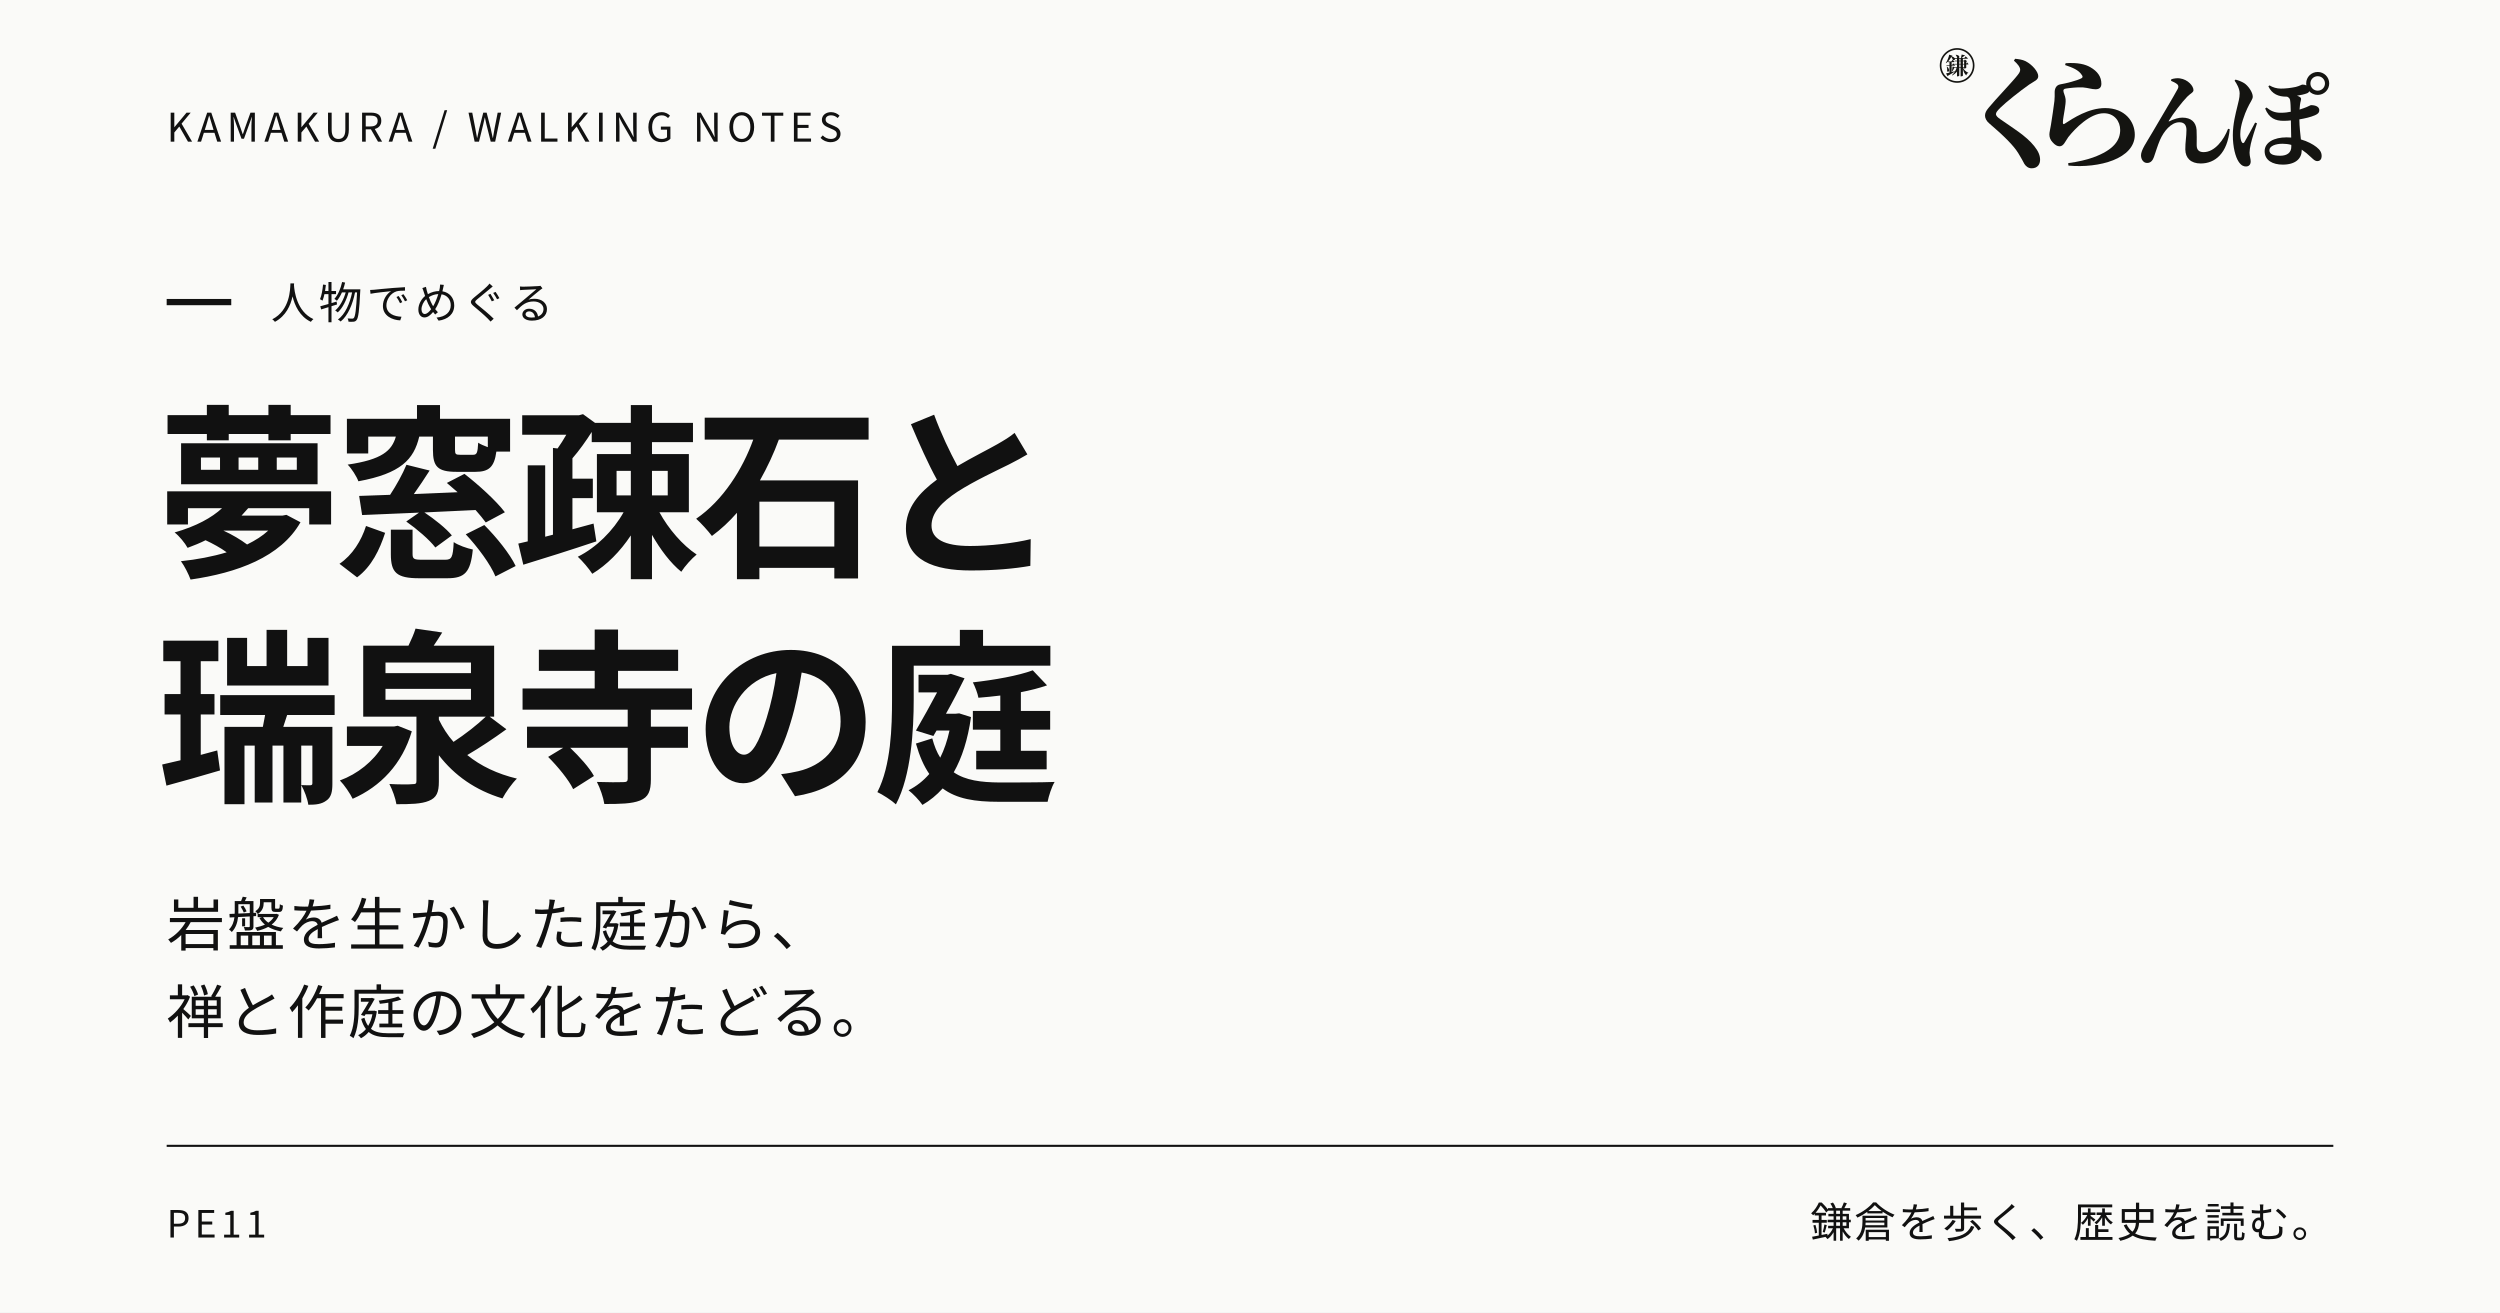
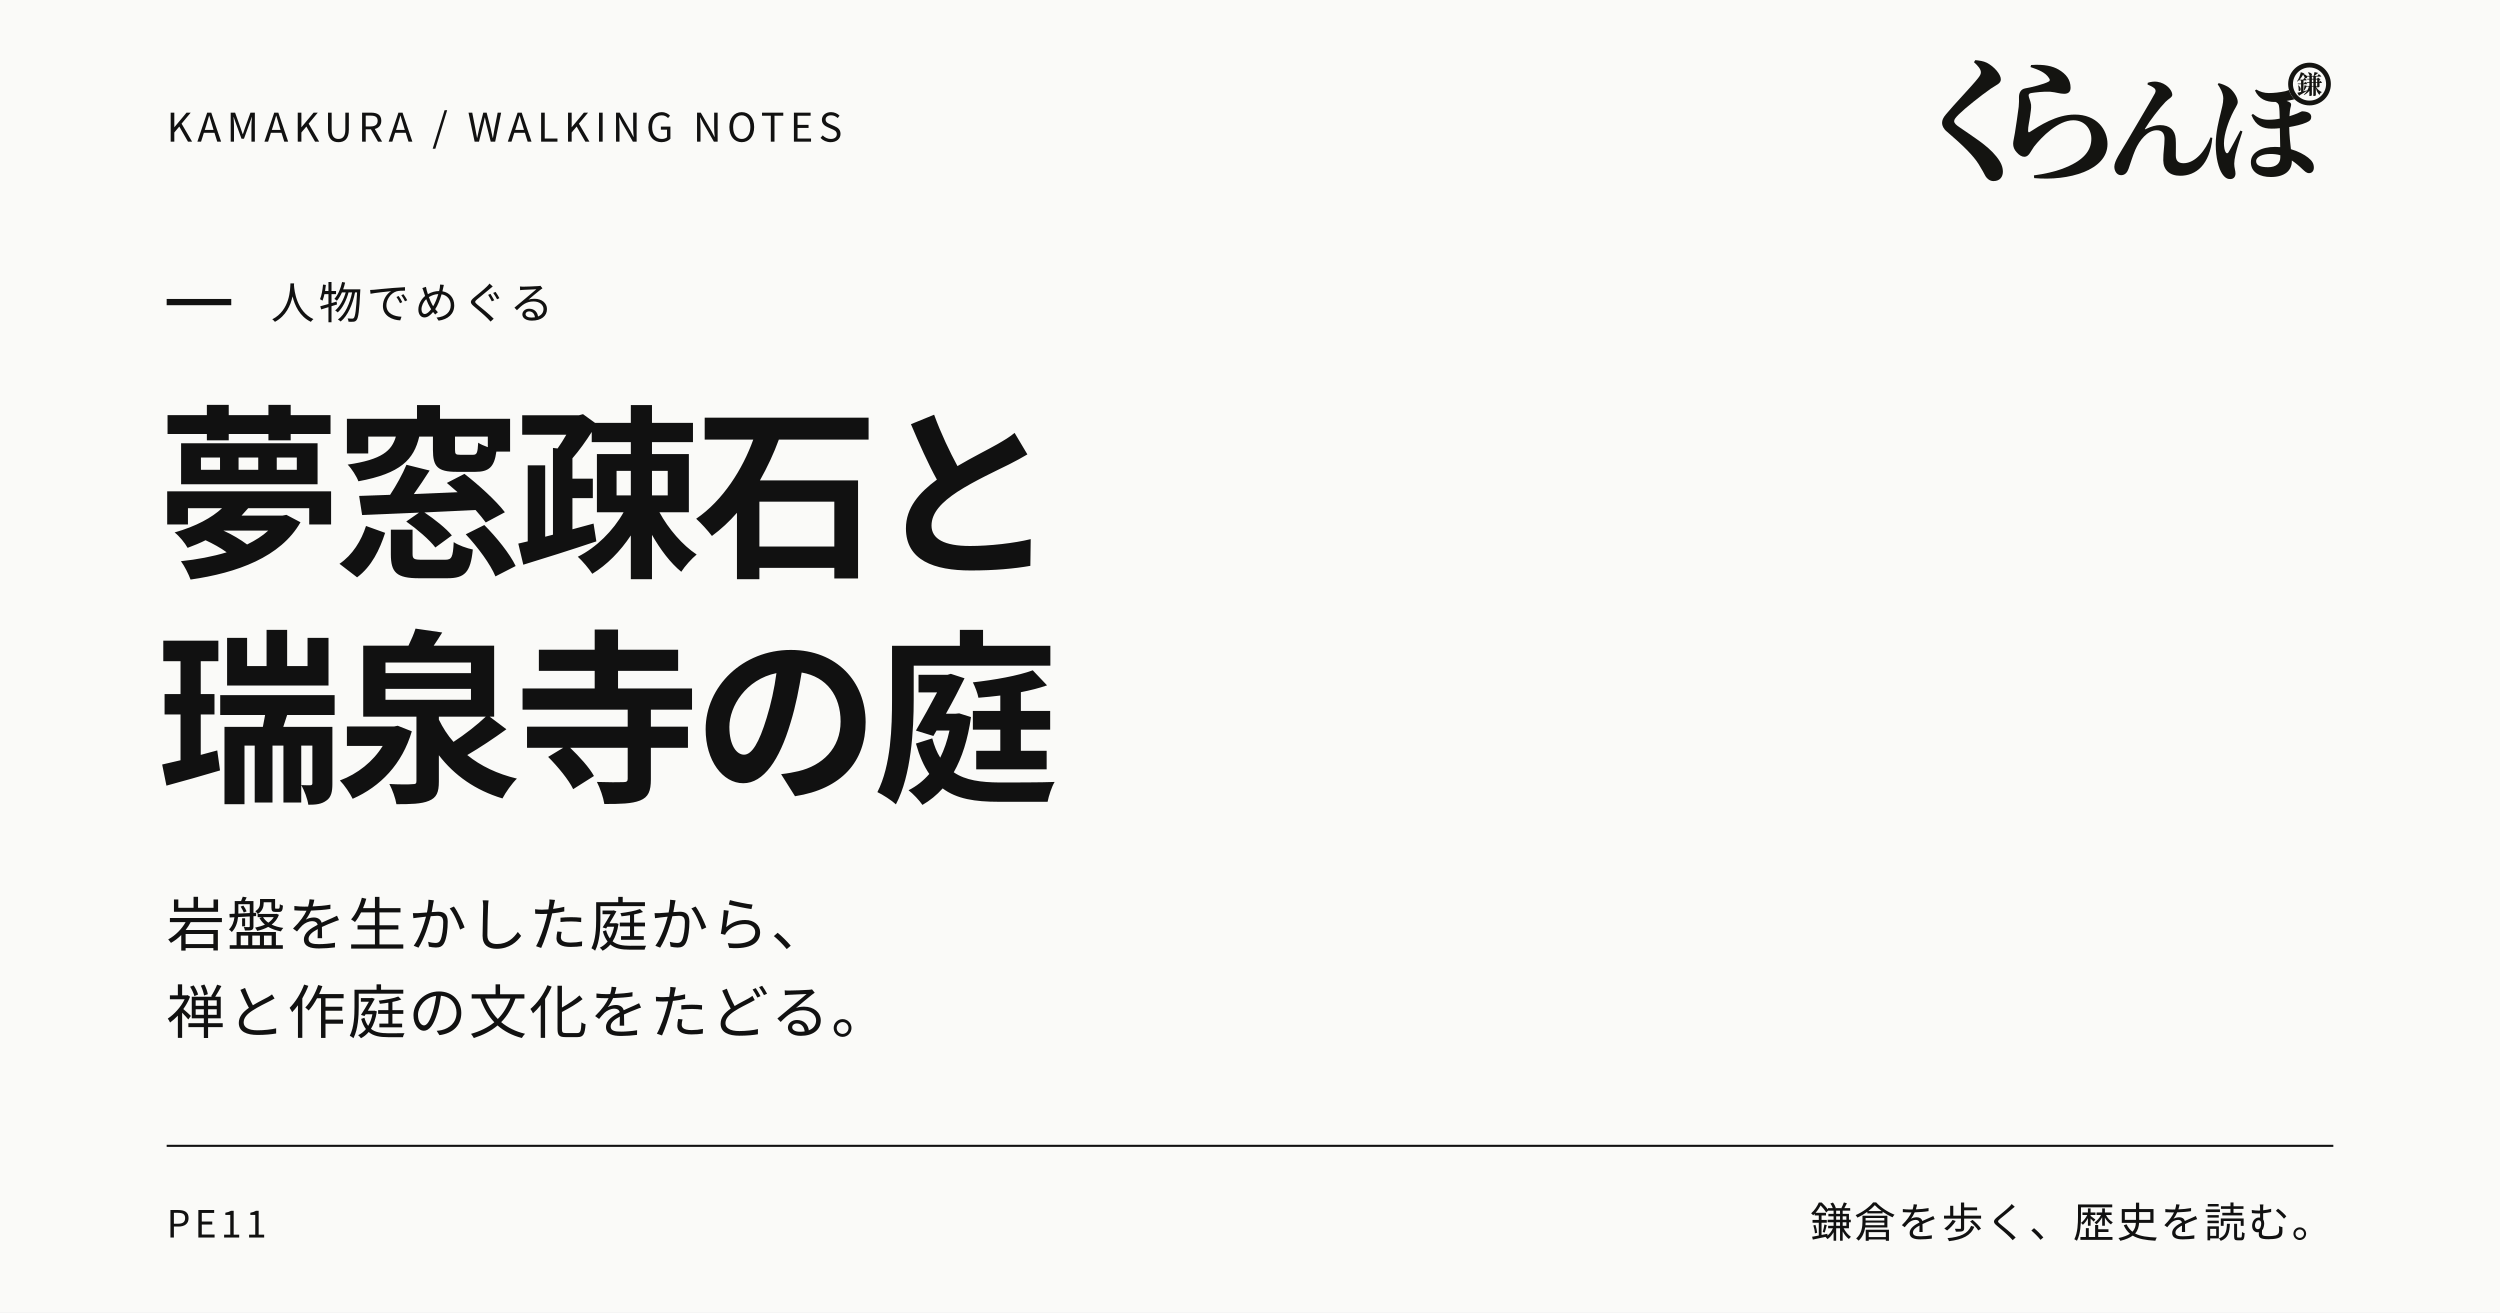
<svg xmlns="http://www.w3.org/2000/svg" width="1200" height="630" viewBox="0 0 1200 630">
  <rect width="1200" height="630" fill="#fafaf8" />
  <g fill="#111" font-family="Noto Sans CJK JP, sans-serif">
    <text x="80" y="68" font-size="19" font-weight="400" letter-spacing="2.6" text-anchor="start">KAMAKURA / WALKING NOTES</text>
-     <g transform="translate(930,22) scale(0.4958026)">
-       <circle cx="19" cy="19" r="16" fill="none" stroke="#141411" stroke-width="1.6" />
-       <path d="M71 332 57 329C71 273 81 194 72 130C134 54 227 196 71 332ZM307 336C300 268 290 187 279 134L296 128C328 170 359 230 385 282C401 282 412 288 417 298L422 281H479C462 227 439 174 410 124L407 134L266 97V375H391C404 375 414 380 416 390C386 424 332 472 332 472L285 403H266V526H368C382 526 392 531 394 542C362 576 304 625 304 625L253 554H112C170 615 218 687 250 753C284 707 309 656 320 621C363 583 422 620 407 673H497V588H406L415 560H497V452H383L391 424H497V309H413L414 305ZM595 673H652V588H595ZM25 39 92 -82C104 -78 113 -69 116 -56C252 20 346 79 409 122C374 62 330 8 278 -37L288 -50C373 -5 443 51 497 118V-88H514C565 -88 595 -66 595 -60V281H652V-88H670C720 -88 751 -66 751 -60V233C779 109 824 17 897 -47C911 12 941 47 982 58L984 69C892 104 801 181 757 281H804V250H819C849 250 894 269 895 276V424H968C980 424 989 429 992 440C972 468 931 512 931 512L897 452H895V546C914 549 927 557 933 565L839 636L795 588H751V673H940C954 673 964 678 966 689C929 724 867 774 867 774L812 702H692C736 731 782 768 811 797C833 797 844 805 848 818L698 852C692 808 679 747 666 702H572C618 729 616 824 450 843L441 838C467 806 497 753 505 707L513 702H396L398 693C381 723 339 754 262 779C289 782 299 790 303 802L160 846C142 743 82 580 13 486L24 478C52 498 79 521 104 546L110 526H172V403H40L48 375H172V73C109 58 56 45 25 39ZM804 424V309H751V424ZM804 452H751V560H804ZM595 424H652V309H595ZM595 452V560H652V452Z" transform="translate(7.707865,27.58427) scale(0.02247191,-0.02247191)" fill="#141411" />
-       <path d="M623 -72C675 -72 692 -35 692 -3C692 31 680 64 645 108C577 194 465 259 369 327C348 341 333 355 333 369C333 382 343 395 369 421C411 463 530 558 603 609C646 638 677 646 677 678C677 713 630 771 573 800C548 812 520 816 489 819L479 804C508 778 530 752 530 730C530 716 524 705 509 686C470 635 326 485 273 420C252 395 244 377 244 356C244 337 255 312 280 292C397 192 475 115 514 52C541 9 552 -14 564 -36C576 -55 596 -72 623 -72Z" transform="translate(16.964,110) scale(0.119,-0.119)" fill="#141411" />
-       <path d="M335 -30 337 -50C588 -73 877 6 877 201C877 308 797 418 636 418C500 418 376 336 305 290C297 285 293 287 292 298C291 328 302 369 307 408C311 440 316 461 314 490C311 518 296 543 296 559C296 567 300 575 318 577C343 581 409 589 456 586C501 582 525 571 558 571C591 571 605 588 605 616C605 674 573 717 516 750C475 774 413 790 314 783L310 768C372 747 420 728 446 687C455 675 454 666 442 660C409 642 315 618 271 611C236 605 225 574 225 547C225 522 226 505 223 476C218 429 202 330 195 283C189 244 182 222 182 203C182 180 190 159 208 140C227 118 246 107 265 107C298 107 311 147 336 182C393 254 513 376 625 376C711 376 758 310 758 240C758 158 709 78 537 16C491 -1 413 -20 335 -30Z" transform="translate(86.654,110) scale(0.119,-0.119)" fill="#141411" />
-       <path d="M665 -39C804 -39 924 58 946 293L930 297C889 189 800 71 694 71C653 71 626 88 626 138C626 193 628 238 625 285C619 362 572 405 487 405C455 405 410 394 362 370C355 366 353 369 357 375C397 443 484 556 535 608C563 637 595 648 595 671C595 711 542 774 463 785C441 789 404 785 380 776L378 761C396 754 423 741 438 728C449 718 453 704 443 684C413 626 262 374 196 260C141 165 87 92 87 40C87 4 108 -34 146 -34C183 -34 201 -7 212 23C229 70 246 131 271 189C307 271 377 360 458 360C512 360 527 326 527 284C527 220 515 165 516 96C517 14 569 -39 665 -39Z" transform="translate(188.317,110) scale(0.1,-0.1)" fill="#141411" />
-       <path d="M190 -68C221 -68 236 -47 236 -19C236 8 225 29 225 66C225 85 229 117 237 151C249 202 277 290 297 350L279 357C251 305 194 197 175 167C166 154 156 155 148 171C140 186 135 214 135 246C135 331 179 443 203 494C230 554 256 581 256 608C256 651 211 714 174 738C144 756 117 766 89 773L80 763C99 736 129 687 129 639C129 593 116 555 106 510C91 448 63 344 63 235C63 120 88 24 120 -23C146 -61 169 -68 190 -68ZM885 666C845 666 814 697 814 736C814 775 845 806 885 806C924 806 955 775 955 736C955 697 924 666 885 666ZM885 625C946 625 996 674 996 736C996 798 946 847 885 847C823 847 773 798 773 736L775 717C764 722 751 725 737 725C728 725 712 712 672 702C624 692 575 686 528 686C489 686 451 697 418 717L407 708C442 632 508 608 578 608H588C602 602 614 592 617 576C622 551 623 504 624 462C597 456 565 452 525 452C464 452 427 473 389 503L376 493C415 397 477 374 554 374C578 374 600 375 625 378L628 212C614 213 599 214 584 214C461 214 371 165 371 80C371 -10 450 -50 546 -50C672 -50 730 10 730 89V95C760 75 791 50 825 17C843 1 858 -16 881 -16C909 -16 923 6 923 32C923 68 908 92 873 120C839 147 785 176 722 194C716 249 708 313 707 388C760 397 815 409 858 428C891 442 900 456 900 477C900 524 833 526 819 526C815 526 801 517 777 507C758 499 734 491 709 483C711 515 714 545 721 568C726 587 726 598 708 607C702 611 693 614 684 617C719 623 754 630 780 640C791 644 799 650 802 661C822 639 852 625 885 625ZM629 141V123C629 68 591 36 522 36C453 36 417 52 417 89C417 130 478 152 542 152C572 152 601 149 629 141Z" transform="translate(279.617,110) scale(0.1,-0.1)" fill="#141411" />
+     <g transform="translate(930,22) scale(0.5475504)">
+       <defs>
+         <mask id="po-cut">
+           <rect x="0" y="0" width="500" height="150" fill="white" />
+           <circle cx="368.117" cy="33.5" r="18.725" fill="black" />
+         </mask>
+       </defs>
+       <g transform="translate(-42,0)">
+         <g mask="url(#po-cut)">
+           <path d="M623 -72C675 -72 692 -35 692 -3C692 31 680 64 645 108C577 194 465 259 369 327C348 341 333 355 333 369C333 382 343 395 369 421C411 463 530 558 603 609C646 638 677 646 677 678C677 713 630 771 573 800C548 812 520 816 489 819L479 804C508 778 530 752 530 730C530 716 524 705 509 686C470 635 326 485 273 420C252 395 244 377 244 356C244 337 255 312 280 292C397 192 475 115 514 52C541 9 552 -14 564 -36C576 -55 596 -72 623 -72Z" transform="translate(16.964,110) scale(0.119,-0.119)" fill="#141411" />
+           <path d="M335 -30 337 -50C588 -73 877 6 877 201C877 308 797 418 636 418C500 418 376 336 305 290C297 285 293 287 292 298C291 328 302 369 307 408C311 440 316 461 314 490C311 518 296 543 296 559C296 567 300 575 318 577C343 581 409 589 456 586C501 582 525 571 558 571C591 571 605 588 605 616C605 674 573 717 516 750C475 774 413 790 314 783L310 768C372 747 420 728 446 687C455 675 454 666 442 660C409 642 315 618 271 611C236 605 225 574 225 547C225 522 226 505 223 476C218 429 202 330 195 283C189 244 182 222 182 203C182 180 190 159 208 140C227 118 246 107 265 107C298 107 311 147 336 182C393 254 513 376 625 376C711 376 758 310 758 240C758 158 709 78 537 16C491 -1 413 -20 335 -30Z" transform="translate(86.654,110) scale(0.119,-0.119)" fill="#141411" />
+           <path d="M665 -39C804 -39 924 58 946 293L930 297C889 189 800 71 694 71C653 71 626 88 626 138C626 193 628 238 625 285C619 362 572 405 487 405C455 405 410 394 362 370C355 366 353 369 357 375C397 443 484 556 535 608C563 637 595 648 595 671C595 711 542 774 463 785C441 789 404 785 380 776L378 761C396 754 423 741 438 728C449 718 453 704 443 684C413 626 262 374 196 260C141 165 87 92 87 40C87 4 108 -34 146 -34C183 -34 201 -7 212 23C229 70 246 131 271 189C307 271 377 360 458 360C512 360 527 326 527 284C527 220 515 165 516 96C517 14 569 -39 665 -39Z" transform="translate(188.317,110) scale(0.1,-0.1)" fill="#141411" />
+           <path d="M190 -68C221 -68 236 -47 236 -19C236 8 225 29 225 66C225 85 229 117 237 151C249 202 277 290 297 350L279 357C251 305 194 197 175 167C166 154 156 155 148 171C140 186 135 214 135 246C135 331 179 443 203 494C230 554 256 581 256 608C256 651 211 714 174 738C144 756 117 766 89 773L80 763C99 736 129 687 129 639C129 593 116 555 106 510C91 448 63 344 63 235C63 120 88 24 120 -23C146 -61 169 -68 190 -68ZM775 717C764 722 751 725 737 725C728 725 712 712 672 702C624 692 575 686 528 686C489 686 451 697 418 717L407 708C442 632 508 608 578 608H588C602 602 614 592 617 576C622 551 623 504 624 462C597 456 565 452 525 452C464 452 427 473 389 503L376 493C415 397 477 374 554 374C578 374 600 375 625 378L628 212C614 213 599 214 584 214C461 214 371 165 371 80C371 -10 450 -50 546 -50C672 -50 730 10 730 89V95C760 75 791 50 825 17C843 1 858 -16 881 -16C909 -16 923 6 923 32C923 68 908 92 873 120C839 147 785 176 722 194C716 249 708 313 707 388C760 397 815 409 858 428C891 442 900 456 900 477C900 524 833 526 819 526C815 526 801 517 777 507C758 499 734 491 709 483C711 515 714 545 721 568C726 587 726 598 708 607C702 611 693 614 684 617C719 623 754 630 780 640C791 644 799 650 802 661ZM629 141V123C629 68 591 36 522 36C453 36 417 52 417 89C417 130 478 152 542 152C572 152 601 149 629 141Z" transform="translate(279.617,110) scale(0.1,-0.1)" fill="#141411" />
+         </g>
+         <circle cx="368.117" cy="33.5" r="16.625" fill="none" stroke="#141411" stroke-width="4.2" />
+         <path d="M71 332 57 329C71 273 81 194 72 130C134 54 227 196 71 332ZM307 336C300 268 290 187 279 134L296 128C328 170 359 230 385 282C401 282 412 288 417 298L422 281H479C462 227 439 174 410 124L407 134L266 97V375H391C404 375 414 380 416 390C386 424 332 472 332 472L285 403H266V526H368C382 526 392 531 394 542C362 576 304 625 304 625L253 554H112C170 615 218 687 250 753C284 707 309 656 320 621C363 583 422 620 407 673H497V588H406L415 560H497V452H383L391 424H497V309H413L414 305ZM595 673H652V588H595ZM25 39 92 -82C104 -78 113 -69 116 -56C252 20 346 79 409 122C374 62 330 8 278 -37L288 -50C373 -5 443 51 497 118V-88H514C565 -88 595 -66 595 -60V281H652V-88H670C720 -88 751 -66 751 -60V233C779 109 824 17 897 -47C911 12 941 47 982 58L984 69C892 104 801 181 757 281H804V250H819C849 250 894 269 895 276V424H968C980 424 989 429 992 440C972 468 931 512 931 512L897 452H895V546C914 549 927 557 933 565L839 636L795 588H751V673H940C954 673 964 678 966 689C929 724 867 774 867 774L812 702H692C736 731 782 768 811 797C833 797 844 805 848 818L698 852C692 808 679 747 666 702H572C618 729 616 824 450 843L441 838C467 806 497 753 505 707L513 702H396L398 693C381 723 339 754 262 779C289 782 299 790 303 802L160 846C142 743 82 580 13 486L24 478C52 498 79 521 104 546L110 526H172V403H40L48 375H172V73C109 58 56 45 25 39ZM804 424V309H751V424ZM804 452H751V560H804ZM595 424H652V309H595ZM595 452V560H652V452Z" transform="translate(356.8909,42.03404) scale(0.02234043,-0.02234043)" fill="#141411" />
+       </g>
    </g>
    <path d="M80 145H111" stroke="#111" stroke-width="3" />
    <text x="130" y="153" font-size="21" font-weight="400" letter-spacing="2" text-anchor="start">人物でめぐる</text>
    <text x="75" y="270" font-size="89" font-weight="900" letter-spacing="-3" text-anchor="start">夢窓疎石と</text>
    <text x="75" y="378" font-size="89" font-weight="900" letter-spacing="-3" text-anchor="start">瑞泉寺の庭</text>
    <text x="80" y="454" font-size="28" font-weight="400" letter-spacing="1" text-anchor="start">岩盤を生かした庭から、</text>
    <text x="80" y="496" font-size="28" font-weight="400" letter-spacing="1" text-anchor="start">禅と作庭の文化をたどる。</text>
    <path d="M80 550H1120" stroke="#111" stroke-width="1" />
    <text x="80" y="594" font-size="18" font-weight="400" letter-spacing="2" text-anchor="start">PE11</text>
    <text x="1120" y="594" font-size="20" font-weight="400" letter-spacing="1" text-anchor="end">鎌倉を歩く、歴史を読む。</text>
  </g>
</svg>
